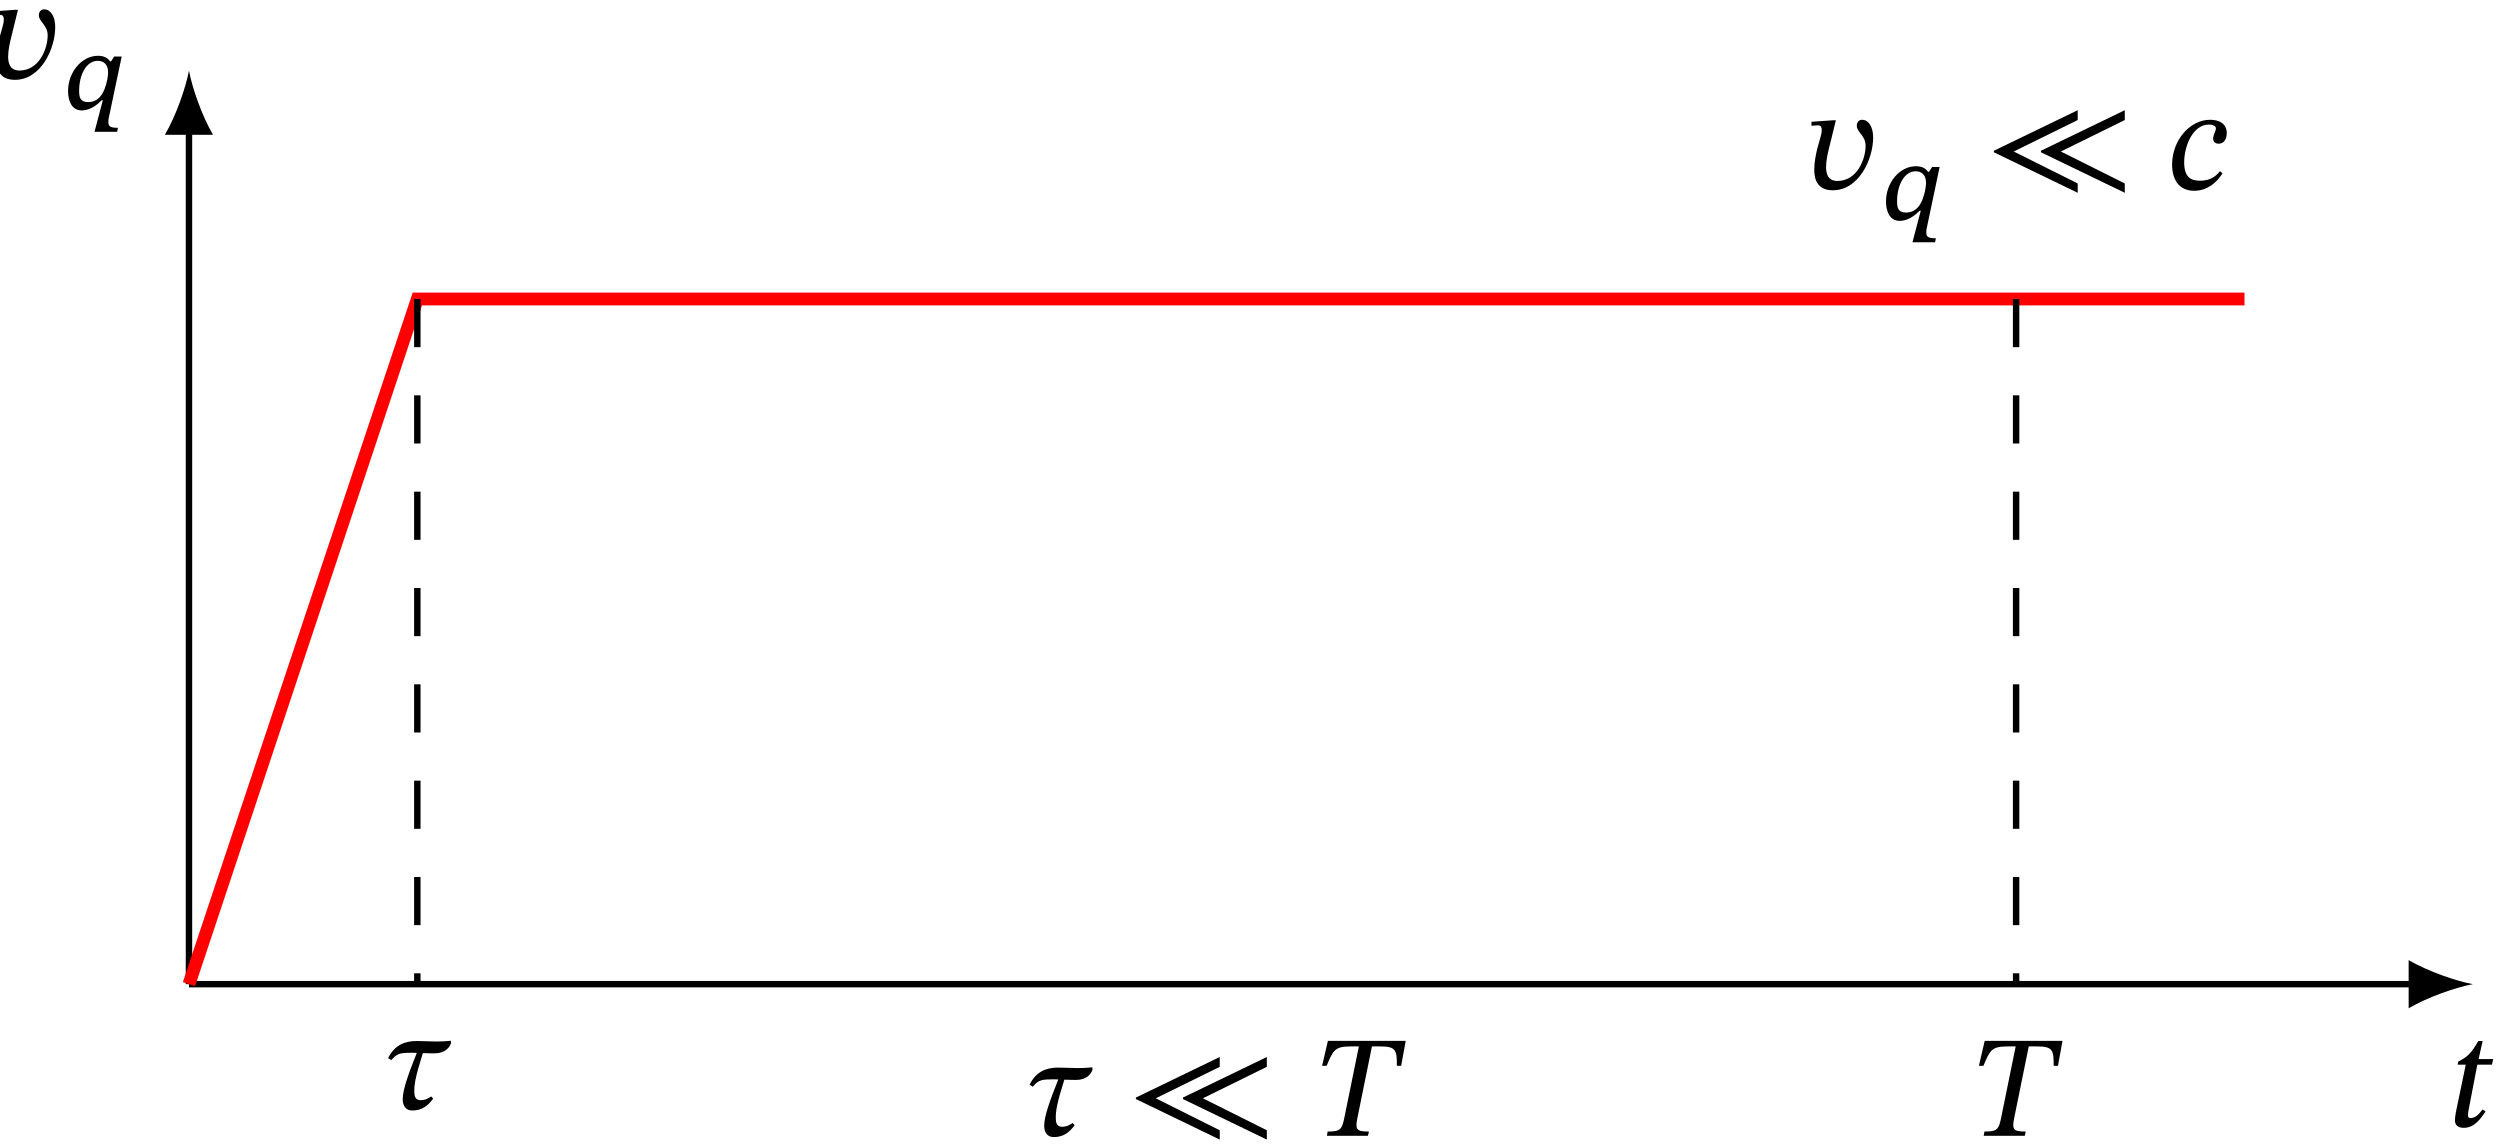
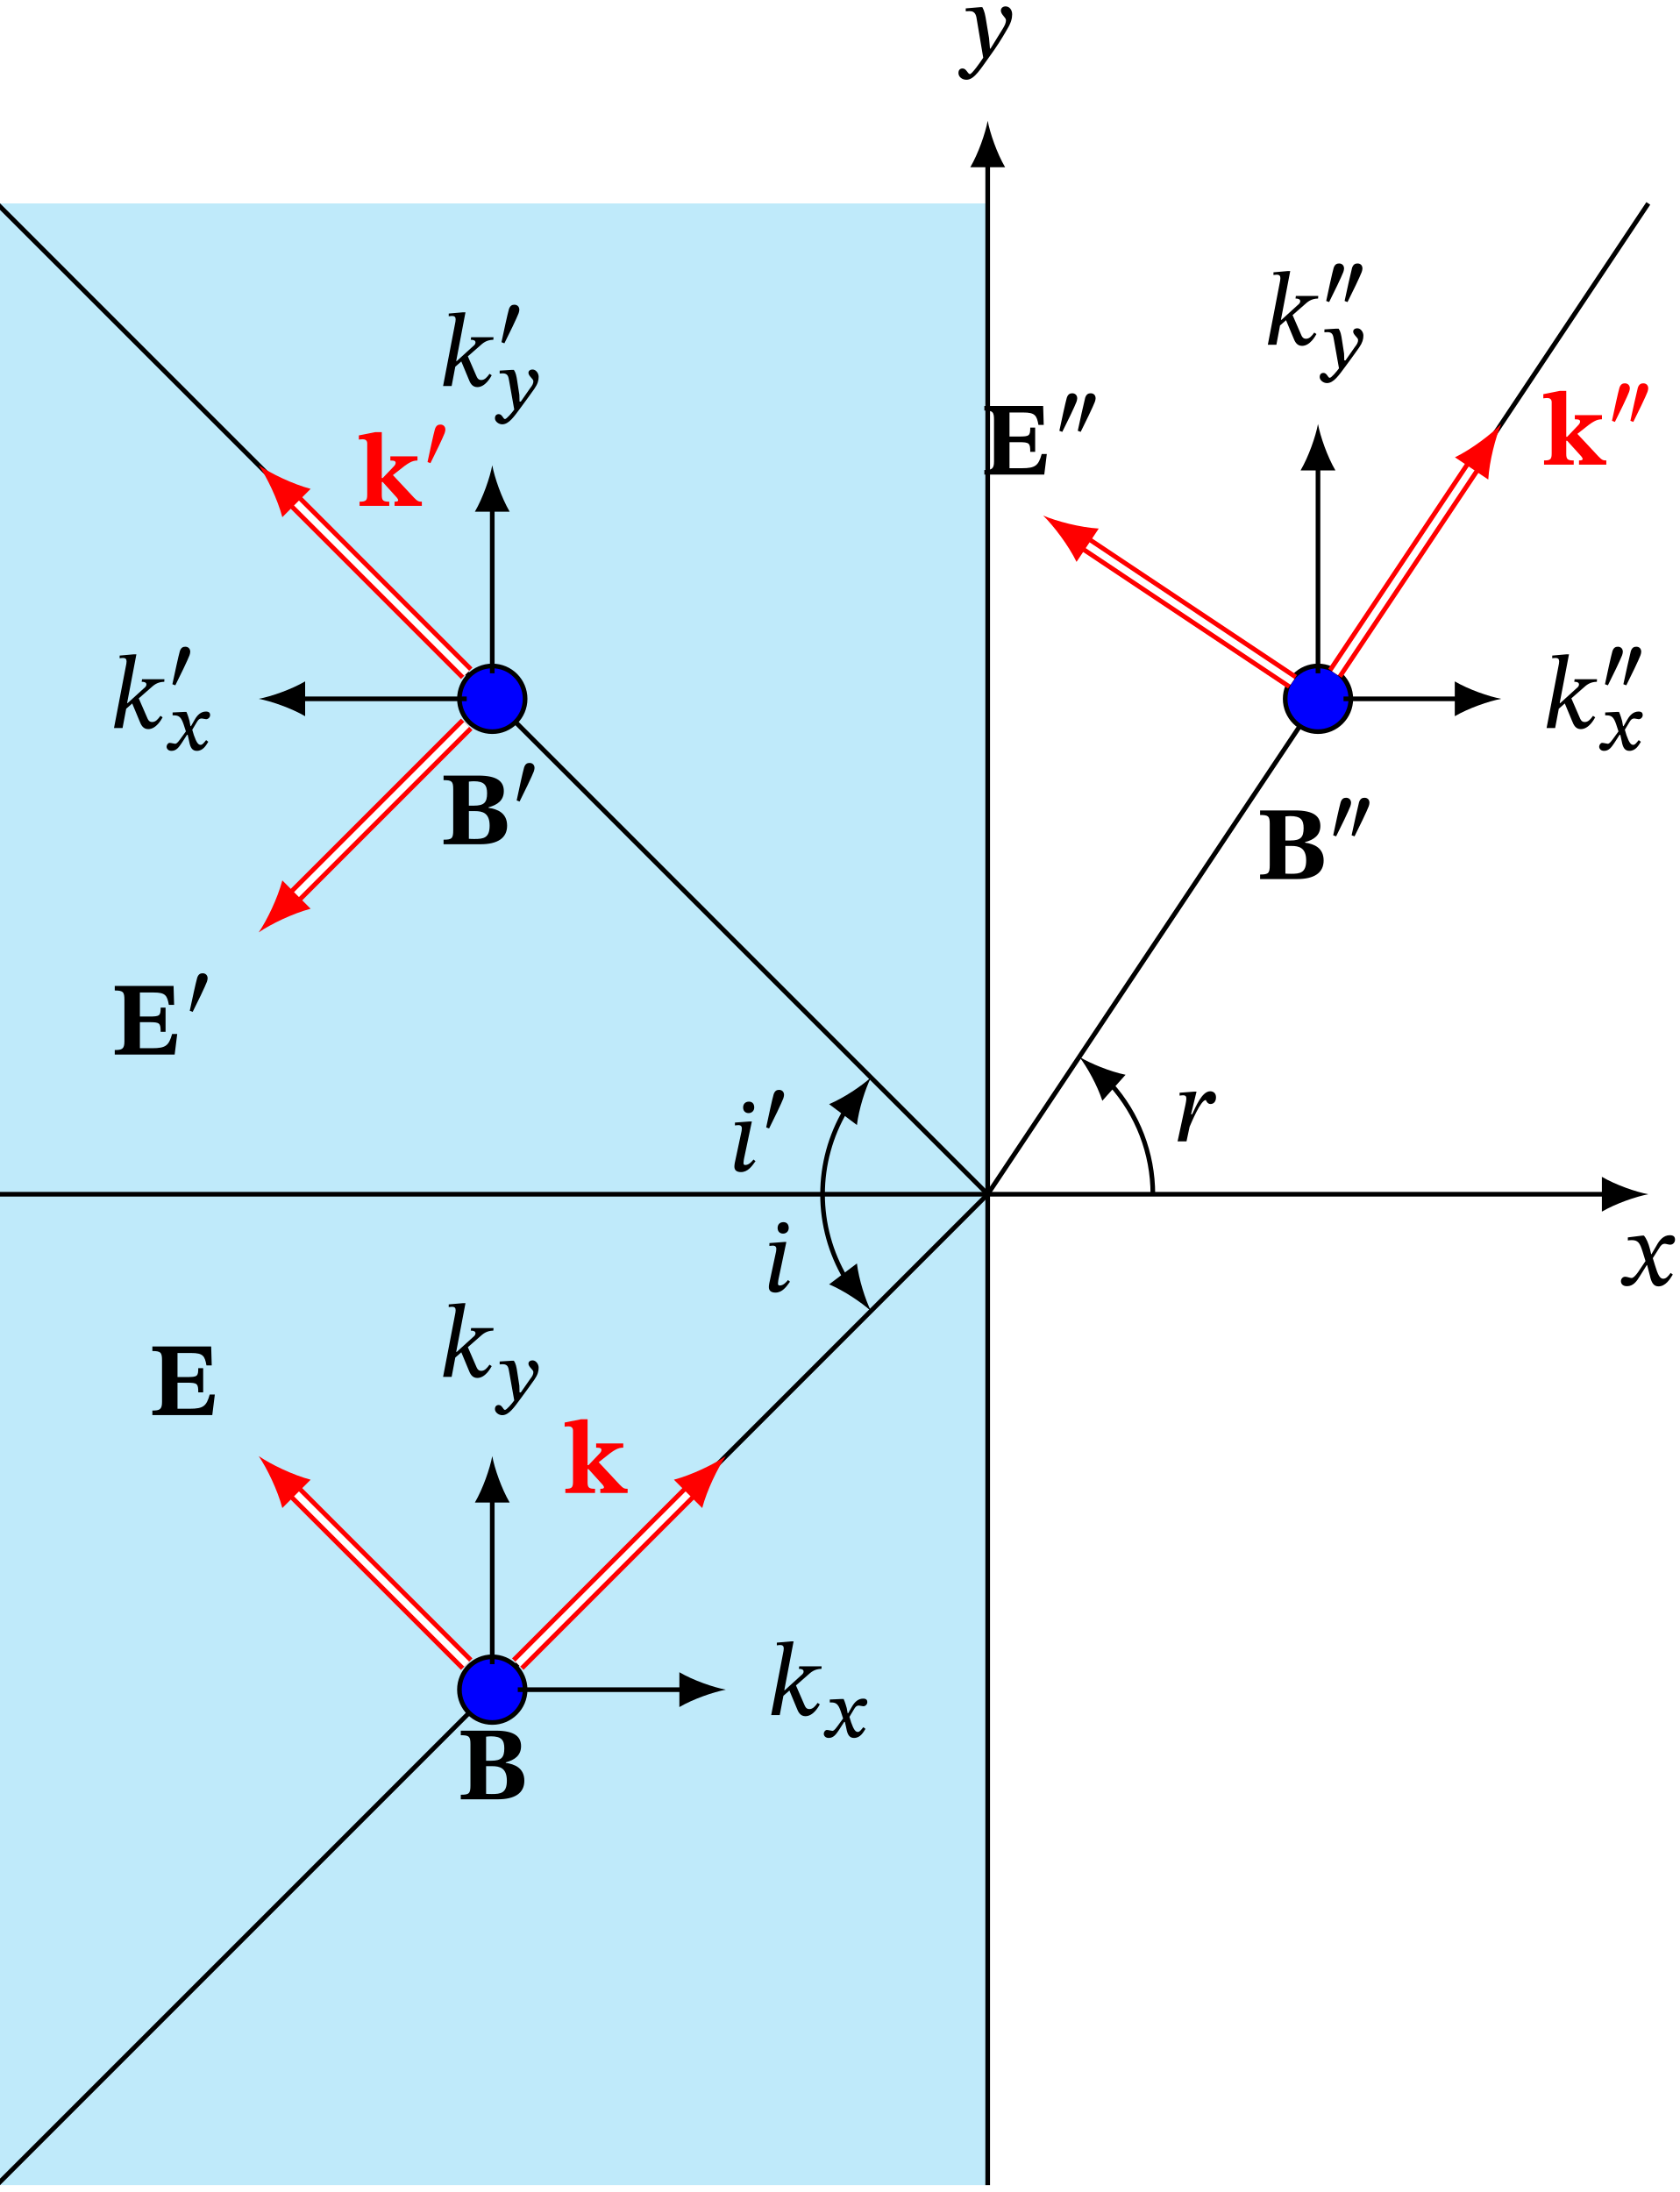
- <svg xmlns="http://www.w3.org/2000/svg" xmlns:xlink="http://www.w3.org/1999/xlink" width="155.142pt" height="71.146pt" viewBox="0 0 155.142 71.146" version="1.2">
+ <svg xmlns="http://www.w3.org/2000/svg" xmlns:xlink="http://www.w3.org/1999/xlink" width="144.162pt" height="188.128pt" viewBox="0 0 144.162 188.128" version="1.2">
  <defs>
    <g>
      <symbol overflow="visible" id="glyph0-0">
        <path style="stroke:none;" d="M 5.344 1.516 L 5.344 -7.047 L 0.094 -7.047 L 0.094 1.516 Z M 4.875 1.047 L 0.547 1.047 L 0.547 -6.578 L 4.875 -6.578 Z M 2.875 -1.531 L 2.875 -1.672 C 2.875 -2.641 4.312 -3.344 4.312 -4.656 C 4.312 -5.594 3.531 -6 2.656 -6 C 1.75 -6 1.125 -5.484 1.125 -4.766 C 1.125 -4.344 1.297 -4.141 1.594 -4.141 C 1.797 -4.141 1.984 -4.25 1.984 -4.531 C 1.984 -4.875 1.797 -4.875 1.797 -5.172 C 1.797 -5.453 2.047 -5.656 2.578 -5.656 C 3.141 -5.656 3.5 -5.344 3.5 -4.641 C 3.5 -3.25 2.516 -2.922 2.516 -1.766 L 2.516 -1.531 Z M 3.203 -0.438 C 3.203 -0.703 3.016 -0.953 2.703 -0.953 C 2.375 -0.953 2.172 -0.719 2.172 -0.438 C 2.172 -0.141 2.344 0.078 2.703 0.078 C 3.016 0.078 3.203 -0.141 3.203 -0.438 Z M 3.203 -0.438 " />
      </symbol>
      <symbol overflow="visible" id="glyph0-1">
-         <path style="stroke:none;" d="M 1.797 -4.266 L 0.469 -4.172 L 0.469 -3.922 C 0.469 -3.922 0.75 -3.953 0.891 -3.953 C 1.047 -3.953 1.109 -3.828 1.109 -3.672 C 1.109 -3.484 1.047 -3.281 1.016 -3.172 L 0.828 -2.5 C 0.734 -2.109 0.641 -1.641 0.641 -1.203 C 0.641 -0.516 0.891 0.078 1.797 0.078 C 3.406 0.078 4.297 -1.844 4.297 -3.203 C 4.297 -3.844 4.016 -4.297 3.609 -4.297 C 3.422 -4.297 3.281 -4.156 3.281 -3.922 C 3.281 -3.531 3.828 -3.312 3.828 -2.688 C 3.828 -1.844 3.297 -0.5 2.078 -0.5 C 1.531 -0.5 1.375 -0.891 1.375 -1.359 C 1.375 -1.766 1.484 -2.234 1.562 -2.547 L 1.984 -4.266 Z M 1.797 -4.266 " />
+         <path style="stroke:none;" d="M 2.25 -2.922 C 2.141 -3.625 2.078 -3.922 1.891 -4.266 L 1.75 -4.266 L 0.469 -4.156 L 0.469 -3.906 C 0.469 -3.906 0.656 -3.922 0.797 -3.922 C 1.344 -3.922 1.375 -3.484 1.438 -3.078 L 1.969 0.078 C 1.719 0.469 1 1.484 0.828 1.484 C 0.641 1.484 0.531 1 0.203 1 C -0.016 1 -0.156 1.125 -0.156 1.391 C -0.156 1.719 0.156 1.969 0.531 1.969 C 1.219 1.969 1.766 1 2.594 -0.141 C 3.062 -0.781 3.562 -1.547 4.047 -2.406 C 4.344 -2.891 4.453 -3.297 4.453 -3.641 C 4.453 -4.031 4.219 -4.328 3.891 -4.328 C 3.625 -4.328 3.484 -4.156 3.484 -3.969 C 3.484 -3.625 3.922 -3.375 3.922 -3.141 C 3.922 -2.938 3.844 -2.719 3.625 -2.375 L 2.594 -0.703 L 2.547 -0.703 L 2.469 -1.609 Z M 2.25 -2.922 " />
      </symbol>
      <symbol overflow="visible" id="glyph0-2">
-         <path style="stroke:none;" d="M 2.844 -4.188 L 1.938 -4.188 L 2.188 -5.312 L 1.922 -5.312 C 1.469 -4.531 1.25 -4.328 0.672 -4.031 L 0.641 -3.844 L 1.141 -3.844 L 0.531 -0.906 C 0.516 -0.812 0.469 -0.547 0.469 -0.391 C 0.469 -0.109 0.641 0.078 1.016 0.078 C 1.734 0.078 2.109 -0.578 2.375 -0.938 L 2.188 -1.062 C 1.875 -0.656 1.688 -0.531 1.422 -0.531 C 1.297 -0.531 1.281 -0.625 1.281 -0.719 C 1.281 -0.875 1.344 -1.172 1.344 -1.172 L 1.859 -3.844 L 2.766 -3.844 Z M 2.844 -4.188 " />
+         <path style="stroke:none;" d="M 2.828 -2.672 L 2.797 -2.672 L 2.688 -3.125 C 2.562 -3.609 2.391 -4.016 2.172 -4.266 L 2.047 -4.266 L 0.797 -4.109 L 0.797 -3.844 C 0.797 -3.844 0.938 -3.875 1.078 -3.875 C 1.672 -3.891 1.828 -3.641 2.062 -2.891 L 2.312 -2.078 L 1.672 -1.125 C 1.312 -0.625 1.156 -0.625 1.125 -0.625 C 0.969 -0.625 0.75 -0.734 0.562 -0.734 C 0.344 -0.734 0.203 -0.531 0.203 -0.359 C 0.203 -0.141 0.344 0.078 0.719 0.078 C 1.266 0.078 1.562 -0.344 1.844 -0.812 L 2.422 -1.734 L 2.453 -1.734 L 2.688 -0.828 C 2.812 -0.25 3 0.094 3.422 0.094 C 4.031 0.094 4.406 -0.516 4.656 -0.922 L 4.469 -1.062 C 4.234 -0.734 4.062 -0.562 3.828 -0.562 C 3.547 -0.562 3.375 -0.891 3.125 -1.719 L 2.938 -2.328 L 3.484 -3.188 C 3.625 -3.438 3.766 -3.562 3.969 -3.562 C 4.078 -3.562 4.281 -3.484 4.438 -3.484 C 4.672 -3.484 4.844 -3.688 4.844 -3.906 C 4.844 -4.156 4.734 -4.297 4.391 -4.297 C 3.859 -4.297 3.5 -3.859 3.266 -3.422 Z M 2.828 -2.672 " />
      </symbol>
      <symbol overflow="visible" id="glyph0-3">
-         <path style="stroke:none;" d="M 1.172 -0.625 C 1.172 -0.219 1.359 0.078 1.766 0.078 C 2.375 0.078 2.734 -0.219 3.062 -0.656 L 2.938 -0.797 C 2.781 -0.688 2.594 -0.562 2.266 -0.562 C 1.953 -0.562 1.891 -0.828 1.891 -1.094 C 1.891 -1.531 1.938 -1.953 2.422 -3.484 C 2.797 -3.469 3.031 -3.469 3.172 -3.469 C 3.797 -3.469 4.094 -3.844 4.172 -4.109 L 4.156 -4.25 C 3.875 -4.219 3.578 -4.203 3.266 -4.203 C 2.891 -4.203 2.469 -4.234 2.031 -4.234 C 1.281 -4.234 0.656 -3.969 0.266 -3.172 L 0.469 -3.047 C 0.766 -3.406 0.953 -3.5 1.547 -3.5 C 1.688 -3.516 1.812 -3.5 1.969 -3.5 C 2 -3.5 2.016 -3.5 2.047 -3.5 C 1.547 -2.234 1.172 -1.234 1.172 -0.625 Z M 1.172 -0.625 " />
+         <path style="stroke:none;" d="M 3.484 0 C 4.953 0 5.766 -0.531 5.766 -1.594 C 5.766 -2.688 4.938 -3.016 4.172 -3.125 L 4.172 -3.172 C 4.938 -3.375 5.484 -3.766 5.484 -4.562 C 5.484 -5.359 4.953 -5.891 3.312 -5.891 L 0.312 -5.891 L 0.312 -5.5 C 1.016 -5.5 1.141 -5.406 1.141 -4.734 L 1.141 -1.203 C 1.141 -0.5 1.031 -0.391 0.312 -0.391 L 0.312 0 Z M 2.984 -0.453 C 2.797 -0.453 2.656 -0.453 2.484 -0.469 L 2.484 -2.844 L 3 -2.844 C 3.656 -2.844 4.266 -2.688 4.266 -1.594 C 4.266 -0.531 3.734 -0.453 2.984 -0.453 Z M 2.484 -5.375 C 2.656 -5.391 2.766 -5.406 2.906 -5.406 C 3.797 -5.406 4.047 -5.078 4.047 -4.375 C 4.047 -3.594 3.797 -3.312 2.922 -3.312 L 2.484 -3.312 Z M 2.484 -5.375 " />
      </symbol>
      <symbol overflow="visible" id="glyph0-4">
-         <path style="stroke:none;" d="M 5.625 -4.344 L 5.906 -5.891 L 1.078 -5.891 L 0.719 -4.344 L 1 -4.344 C 1.406 -5.312 1.5 -5.547 2.5 -5.547 L 3 -5.547 L 2.109 -1.172 C 1.953 -0.359 1.828 -0.266 1.062 -0.266 L 1.016 0 L 3.562 0 L 3.625 -0.266 C 2.859 -0.266 2.75 -0.359 2.922 -1.172 L 3.812 -5.547 L 4.328 -5.547 C 5.312 -5.547 5.359 -5.312 5.359 -4.344 Z M 5.625 -4.344 " />
+         <path style="stroke:none;" d="M 2.703 0 L 2.703 -0.359 C 2.188 -0.359 2.062 -0.453 2.062 -0.922 L 2.062 -2.047 L 2.141 -2.047 L 3.359 -0.703 C 3.438 -0.609 3.469 -0.531 3.469 -0.5 C 3.469 -0.406 3.422 -0.359 3.156 -0.359 L 3.156 0 L 5.5 0 L 5.5 -0.359 C 5.25 -0.359 5.141 -0.375 4.828 -0.703 L 3.016 -2.641 L 3.375 -2.922 C 4.344 -3.719 4.672 -3.891 5.125 -3.891 L 5.125 -4.25 L 2.797 -4.25 L 2.797 -3.891 C 3.172 -3.891 3.25 -3.828 3.25 -3.688 C 3.25 -3.578 3.188 -3.5 3.125 -3.422 L 2.141 -2.391 L 2.062 -2.391 L 2.062 -6.328 L 1.5 -6.328 L 0.094 -6.047 L 0.094 -5.688 C 0.094 -5.688 0.312 -5.719 0.422 -5.719 C 0.641 -5.719 0.812 -5.625 0.812 -5.359 L 0.812 -0.984 C 0.812 -0.469 0.719 -0.359 0.156 -0.359 L 0.156 0 Z M 2.703 0 " />
      </symbol>
      <symbol overflow="visible" id="glyph0-5">
-         <path style="stroke:none;" d="M 5.422 0.234 L 5.422 -0.344 L 1.453 -2.328 L 5.422 -4.281 L 5.422 -4.891 L 0.219 -2.375 L 0.219 -2.281 Z M 8.344 0.234 L 8.344 -0.344 L 4.375 -2.328 L 8.344 -4.281 L 8.344 -4.891 L 3.141 -2.375 L 3.141 -2.281 Z M 8.344 0.234 " />
+         <path style="stroke:none;" d="M 1.969 -4.266 L 1.766 -4.266 L 0.516 -4.172 L 0.516 -3.922 C 0.516 -3.922 0.656 -3.953 0.812 -3.953 C 1.062 -3.953 1.109 -3.797 1.109 -3.688 C 1.109 -3.531 1.078 -3.406 1.078 -3.406 L 0.625 -1.281 C 0.5 -0.75 0.469 -0.547 0.469 -0.391 C 0.469 -0.078 0.672 0.078 1.031 0.078 C 1.625 0.078 1.969 -0.422 2.281 -0.859 L 2.109 -1 C 1.969 -0.828 1.719 -0.531 1.406 -0.531 C 1.297 -0.531 1.25 -0.578 1.25 -0.703 C 1.25 -0.828 1.297 -1.078 1.297 -1.078 Z M 2.172 -5.469 C 2.172 -5.766 2.016 -5.969 1.719 -5.969 C 1.422 -5.969 1.219 -5.781 1.219 -5.469 C 1.219 -5.156 1.422 -4.984 1.688 -4.984 C 1.953 -4.984 2.172 -5.172 2.172 -5.469 Z M 2.172 -5.469 " />
      </symbol>
      <symbol overflow="visible" id="glyph0-6">
-         <path style="stroke:none;" d="M 3.203 -1.109 C 2.938 -0.766 2.578 -0.516 1.969 -0.516 C 1.438 -0.516 0.984 -0.688 0.984 -1.656 C 0.984 -2.688 1.531 -4 2.516 -4 C 2.797 -4 2.953 -3.891 2.953 -3.766 C 2.953 -3.609 2.781 -3.359 2.781 -3.125 C 2.781 -2.938 2.906 -2.812 3.125 -2.812 C 3.453 -2.812 3.625 -3.109 3.625 -3.469 C 3.625 -4.047 3.172 -4.297 2.594 -4.297 C 1.312 -4.297 0.234 -3 0.234 -1.516 C 0.234 -0.609 0.641 0.109 1.609 0.109 C 2.406 0.109 3 -0.391 3.359 -0.969 Z M 3.203 -1.109 " />
+         <path style="stroke:none;" d="M 2.297 -6.328 L 2.094 -6.328 L 0.859 -6.219 L 0.859 -5.984 C 0.859 -5.984 1.031 -6.016 1.141 -6.016 C 1.359 -6.016 1.453 -5.922 1.453 -5.719 C 1.453 -5.609 1.422 -5.453 1.422 -5.453 L 0.375 0 L 1.109 0 L 1.422 -1.656 L 1.938 -2.109 L 2.562 -0.609 C 2.688 -0.281 2.859 0.094 3.312 0.094 C 4 0.094 4.453 -0.75 4.547 -0.922 L 4.359 -1.047 C 4.156 -0.766 3.953 -0.516 3.656 -0.516 C 3.375 -0.516 3.297 -0.703 3.172 -1 L 2.5 -2.547 L 3.5 -3.422 C 3.797 -3.688 4.078 -3.953 4.688 -3.969 L 4.703 -4.188 L 2.781 -4.188 L 2.75 -3.969 C 2.969 -3.969 3.156 -3.922 3.156 -3.734 C 3.156 -3.609 3.062 -3.5 2.938 -3.406 L 1.547 -2.141 L 1.5 -2.141 Z M 2.297 -6.328 " />
+       </symbol>
+       <symbol overflow="visible" id="glyph0-7">
+         <path style="stroke:none;" d="M 5.453 0 L 5.672 -1.766 L 5.234 -1.766 C 4.953 -0.781 4.703 -0.547 3.531 -0.547 L 2.469 -0.547 L 2.469 -2.781 L 3.281 -2.781 C 4.172 -2.781 4.25 -2.703 4.25 -1.953 L 4.672 -1.953 L 4.672 -4.031 L 4.25 -4.031 C 4.25 -3.328 4.172 -3.266 3.281 -3.266 L 2.469 -3.266 L 2.469 -5.328 L 3.656 -5.328 C 4.656 -5.328 4.812 -5.078 4.953 -4.266 L 5.406 -4.266 L 5.359 -5.891 L 0.312 -5.891 L 0.312 -5.5 C 1.047 -5.5 1.141 -5.359 1.141 -4.688 L 1.141 -1.125 C 1.141 -0.469 0.922 -0.391 0.312 -0.391 L 0.312 0 Z M 5.453 0 " />
+       </symbol>
+       <symbol overflow="visible" id="glyph0-8">
+         <path style="stroke:none;" d="M 1.438 -2.328 L 1.906 -4.266 L 1.703 -4.266 L 0.453 -4.172 L 0.453 -3.922 C 0.453 -3.922 0.641 -3.953 0.734 -3.953 C 0.984 -3.953 1.031 -3.844 1.031 -3.672 C 1.031 -3.516 0.984 -3.281 0.953 -3.125 L 0.281 0 L 1.047 0 L 1.312 -1.25 C 1.469 -1.609 2.266 -3.547 2.703 -3.547 C 2.719 -3.547 2.812 -3.203 3.109 -3.203 C 3.344 -3.203 3.578 -3.375 3.578 -3.781 C 3.578 -4.125 3.359 -4.297 3.078 -4.297 C 2.359 -4.297 1.828 -2.922 1.531 -2.328 Z M 1.438 -2.328 " />
      </symbol>
      <symbol overflow="visible" id="glyph1-0">
        <path style="stroke:none;" d="M 3.562 1.016 L 3.562 -4.703 L 0.062 -4.703 L 0.062 1.016 Z M 3.25 0.688 L 0.359 0.688 L 0.359 -4.391 L 3.25 -4.391 Z M 1.922 -1.016 L 1.922 -1.109 C 1.922 -1.766 2.875 -2.234 2.875 -3.109 C 2.875 -3.734 2.359 -4 1.766 -4 C 1.172 -4 0.75 -3.656 0.75 -3.172 C 0.75 -2.891 0.875 -2.766 1.062 -2.766 C 1.203 -2.766 1.328 -2.844 1.328 -3.016 C 1.328 -3.25 1.203 -3.25 1.203 -3.453 C 1.203 -3.641 1.359 -3.781 1.719 -3.781 C 2.094 -3.781 2.344 -3.562 2.344 -3.094 C 2.344 -2.172 1.672 -1.953 1.672 -1.172 L 1.672 -1.016 Z M 2.141 -0.281 C 2.141 -0.469 2.016 -0.641 1.812 -0.641 C 1.578 -0.641 1.453 -0.484 1.453 -0.281 C 1.453 -0.094 1.562 0.047 1.797 0.047 C 2.016 0.047 2.141 -0.094 2.141 -0.281 Z M 2.141 -0.281 " />
      </symbol>
      <symbol overflow="visible" id="glyph1-1">
-         <path style="stroke:none;" d="M 3.625 -3.25 L 3.156 -3.25 L 2.969 -2.953 L 2.906 -2.953 C 2.781 -3.125 2.578 -3.297 2.156 -3.297 C 1.141 -3.297 0.297 -2.281 0.297 -1.109 C 0.297 -0.562 0.484 0.094 1.156 0.094 C 1.297 0.094 1.812 0.062 2.375 -0.531 L 2.453 -0.531 L 1.938 1.422 L 3.344 1.422 L 3.391 1.172 C 2.906 1.172 2.797 1.078 2.797 0.812 C 2.797 0.703 2.812 0.609 2.812 0.609 Z M 2.781 -2.266 C 2.781 -2.016 2.703 -1.594 2.562 -1.234 C 2.359 -0.719 2.031 -0.422 1.547 -0.422 C 1.047 -0.422 0.984 -0.719 0.984 -1.125 C 0.984 -2.109 1.422 -2.984 2.141 -2.984 C 2.531 -2.984 2.781 -2.734 2.781 -2.266 Z M 2.781 -2.266 " />
+         <path style="stroke:none;" d="M 2.203 -2.047 L 2.156 -2.047 L 2.078 -2.484 C 2.047 -2.609 1.922 -3.031 1.812 -3.266 L 1.625 -3.266 L 0.625 -3.219 L 0.625 -2.969 L 0.75 -2.969 C 1.188 -2.969 1.359 -2.797 1.562 -2.219 L 1.766 -1.594 L 1.266 -0.906 C 1 -0.531 0.891 -0.531 0.844 -0.531 C 0.766 -0.531 0.5 -0.609 0.375 -0.609 C 0.234 -0.609 0.109 -0.438 0.109 -0.281 C 0.109 -0.125 0.234 0.078 0.531 0.078 C 0.953 0.078 1.172 -0.25 1.406 -0.594 L 1.859 -1.297 L 1.922 -1.297 L 2.047 -0.734 C 2.141 -0.203 2.312 0.078 2.703 0.078 C 3.25 0.078 3.5 -0.406 3.688 -0.703 L 3.5 -0.844 C 3.297 -0.594 3.188 -0.438 3.031 -0.438 C 2.844 -0.438 2.688 -0.594 2.453 -1.266 L 2.312 -1.734 L 2.734 -2.438 C 2.844 -2.609 2.938 -2.703 3.125 -2.703 C 3.203 -2.703 3.422 -2.641 3.5 -2.641 C 3.688 -2.641 3.844 -2.812 3.844 -2.984 C 3.844 -3.188 3.75 -3.297 3.484 -3.297 C 3.047 -3.297 2.75 -2.984 2.547 -2.641 Z M 2.203 -2.047 " />
+       </symbol>
+       <symbol overflow="visible" id="glyph1-2">
+         <path style="stroke:none;" d="M 1.969 -2.234 C 1.891 -2.781 1.828 -3.031 1.672 -3.266 L 1.469 -3.266 L 0.453 -3.203 L 0.453 -2.953 C 0.453 -2.953 0.625 -2.969 0.719 -2.969 C 1.188 -2.969 1.203 -2.641 1.266 -2.312 L 1.703 0.141 C 1.484 0.438 1.047 0.953 0.906 0.953 C 0.75 0.953 0.672 0.531 0.375 0.531 C 0.172 0.531 0.047 0.656 0.047 0.891 C 0.047 1.156 0.359 1.406 0.672 1.406 C 1.25 1.406 1.703 0.719 2.25 -0.016 C 2.797 -0.75 3.047 -1.109 3.438 -1.656 C 3.719 -2.062 3.797 -2.359 3.797 -2.672 C 3.797 -2.984 3.562 -3.297 3.281 -3.297 C 3.047 -3.297 2.922 -3.172 2.922 -3.016 C 2.922 -2.734 3.344 -2.5 3.344 -2.297 C 3.344 -2.094 3.25 -1.922 3.062 -1.688 L 2.266 -0.547 L 2.156 -0.547 L 2.141 -1.125 Z M 1.969 -2.234 " />
+       </symbol>
+       <symbol overflow="visible" id="glyph1-3">
+         <path style="stroke:none;" d="M 0.812 -0.438 C 1.188 -1.172 1.906 -2.672 2.031 -3.016 C 2.062 -3.094 2.094 -3.25 2.094 -3.312 C 2.094 -3.609 1.891 -3.75 1.672 -3.75 C 1.484 -3.75 1.312 -3.688 1.203 -3.375 C 1.094 -3.016 0.719 -1.281 0.562 -0.531 Z M 0.812 -0.438 " />
+       </symbol>
+       <symbol overflow="visible" id="glyph1-4">
+         <path style="stroke:none;" d="M 0.812 -0.438 C 1.188 -1.172 1.906 -2.672 2.031 -3.016 C 2.062 -3.094 2.094 -3.25 2.094 -3.312 C 2.094 -3.609 1.891 -3.75 1.672 -3.75 C 1.484 -3.75 1.312 -3.688 1.203 -3.375 C 1.094 -3.016 0.719 -1.281 0.562 -0.531 Z M 2.391 -0.438 C 2.766 -1.172 3.484 -2.672 3.609 -3.016 C 3.641 -3.094 3.672 -3.25 3.672 -3.312 C 3.672 -3.609 3.484 -3.75 3.25 -3.75 C 3.062 -3.75 2.891 -3.688 2.781 -3.375 C 2.688 -3.016 2.297 -1.281 2.141 -0.531 Z M 2.391 -0.438 " />
      </symbol>
    </g>
    <clipPath id="clip1">
-       <path d="M 152 64 L 154.715 64 L 154.715 70 L 152 70 Z M 152 64 " />
+       <path d="M 0 17 L 85 17 L 85 187.691 L 0 187.691 Z M 0 17 " />
    </clipPath>
    <clipPath id="clip2">
-       <path d="M 0 7 L 151 7 L 151 70.719 L 0 70.719 Z M 0 7 " />
+       <path d="M 84 13 L 85 13 L 85 187.691 L 84 187.691 Z M 84 13 " />
    </clipPath>
    <clipPath id="clip3">
-       <path d="M 122 64 L 128 64 L 128 70.719 L 122 70.719 Z M 122 64 " />
+       <path d="M 139 106 L 143.742 106 L 143.742 111 L 139 111 Z M 139 106 " />
    </clipPath>
    <clipPath id="clip4">
-       <path d="M 63 66 L 68 66 L 68 70.719 L 63 70.719 Z M 63 66 " />
+       <path d="M 0 96 L 91 96 L 91 187.691 L 0 187.691 Z M 0 96 " />
    </clipPath>
    <clipPath id="clip5">
-       <path d="M 70 65 L 79 65 L 79 70.719 L 70 70.719 Z M 70 65 " />
+       <path d="M 79 11 L 143.742 11 L 143.742 109 L 79 109 Z M 79 11 " />
    </clipPath>
    <clipPath id="clip6">
-       <path d="M 82 64 L 88 64 L 88 70.719 L 82 70.719 Z M 82 64 " />
+       <path d="M 94 20 L 143.742 20 L 143.742 78 L 94 78 Z M 94 20 " />
    </clipPath>
  </defs>
  <g id="surface1">
-     <path style="fill:none;stroke-width:0.399;stroke-linecap:butt;stroke-linejoin:miter;stroke:rgb(0%,0%,0%);stroke-opacity:1;stroke-miterlimit:10;" d="M 0.001 0.001 L 0.001 53.106 " transform="matrix(1,0,0,-1,11.726,61.075)" />
-     <path style=" stroke:none;fill-rule:nonzero;fill:rgb(0%,0%,0%);fill-opacity:1;" d="M 11.727 4.383 C 11.527 5.445 10.93 7.172 10.23 8.367 L 13.219 8.367 C 12.523 7.172 11.926 5.445 11.727 4.383 " />
-     <g style="fill:rgb(0%,0%,0%);fill-opacity:1;">
-       <use xlink:href="#glyph0-1" x="-0.87" y="4.876" />
-     </g>
-     <g style="fill:rgb(0%,0%,0%);fill-opacity:1;">
-       <use xlink:href="#glyph1-1" x="3.927" y="6.759" />
-     </g>
-     <path style="fill:none;stroke-width:0.399;stroke-linecap:butt;stroke-linejoin:miter;stroke:rgb(0%,0%,0%);stroke-opacity:1;stroke-miterlimit:10;" d="M 0.001 0.001 L 138.145 0.001 " transform="matrix(1,0,0,-1,11.726,61.075)" />
-     <path style=" stroke:none;fill-rule:nonzero;fill:rgb(0%,0%,0%);fill-opacity:1;" d="M 153.457 61.074 C 152.395 60.875 150.668 60.277 149.473 59.582 L 149.473 62.57 C 150.668 61.871 152.395 61.273 153.457 61.074 " />
    <g clip-path="url(#clip1)" clip-rule="nonzero">
-       <g style="fill:rgb(0%,0%,0%);fill-opacity:1;">
-         <use xlink:href="#glyph0-2" x="151.876" y="69.912" />
-       </g>
+       <path style=" stroke:none;fill-rule:nonzero;fill:rgb(50%,83.919%,96.864%);fill-opacity:0.5;" d="M -0.273 187.535 L -0.273 17.457 L 84.766 17.457 L 84.766 187.535 Z M -0.273 187.535 " />
    </g>
    <g clip-path="url(#clip2)" clip-rule="nonzero">
-       <path style="fill:none;stroke-width:0.797;stroke-linecap:butt;stroke-linejoin:miter;stroke:rgb(100%,0%,0%);stroke-opacity:1;stroke-miterlimit:10;" d="M 0.001 0.001 L 14.172 42.52 L 127.559 42.52 " transform="matrix(1,0,0,-1,11.726,61.075)" />
-     </g>
-     <path style="fill:none;stroke-width:0.399;stroke-linecap:butt;stroke-linejoin:miter;stroke:rgb(0%,0%,0%);stroke-opacity:1;stroke-dasharray:2.989,2.989;stroke-miterlimit:10;" d="M 14.172 42.52 L 14.172 0.001 " transform="matrix(1,0,0,-1,11.726,61.075)" />
-     <g style="fill:rgb(0%,0%,0%);fill-opacity:1;">
-       <use xlink:href="#glyph0-3" x="23.819" y="68.836" />
-     </g>
-     <path style="fill:none;stroke-width:0.399;stroke-linecap:butt;stroke-linejoin:miter;stroke:rgb(0%,0%,0%);stroke-opacity:1;stroke-dasharray:2.989,2.989;stroke-miterlimit:10;" d="M 113.387 42.52 L 113.387 0.001 " transform="matrix(1,0,0,-1,11.726,61.075)" />
+       <path style="fill:none;stroke-width:0.399;stroke-linecap:butt;stroke-linejoin:miter;stroke:rgb(0%,0%,0%);stroke-opacity:1;stroke-miterlimit:10;" d="M -0.001 -85.04 L -0.001 88.538 " transform="matrix(1,0,0,-1,84.767,102.495)" />
+     </g>
+     <path style=" stroke:none;fill-rule:nonzero;fill:rgb(0%,0%,0%);fill-opacity:1;" d="M 84.766 10.367 C 84.566 11.434 83.969 13.16 83.273 14.355 L 86.262 14.355 C 85.562 13.16 84.965 11.434 84.766 10.367 " />
+     <g style="fill:rgb(0%,0%,0%);fill-opacity:1;">
+       <use xlink:href="#glyph0-1" x="82.413" y="4.876" />
+     </g>
+     <path style="fill:none;stroke-width:0.399;stroke-linecap:butt;stroke-linejoin:miter;stroke:rgb(0%,0%,0%);stroke-opacity:1;stroke-miterlimit:10;" d="M -85.04 -0.001 L 53.108 -0.001 " transform="matrix(1,0,0,-1,84.767,102.495)" />
+     <path style=" stroke:none;fill-rule:nonzero;fill:rgb(0%,0%,0%);fill-opacity:1;" d="M 141.461 102.496 C 140.398 102.297 138.672 101.699 137.477 101 L 137.477 103.988 C 138.672 103.293 140.398 102.695 141.461 102.496 " />
    <g clip-path="url(#clip3)" clip-rule="nonzero">
      <g style="fill:rgb(0%,0%,0%);fill-opacity:1;">
-         <use xlink:href="#glyph0-4" x="122.086" y="70.485" />
+         <use xlink:href="#glyph0-2" x="138.909" y="110.309" />
      </g>
    </g>
-     <g style="fill:rgb(0%,0%,0%);fill-opacity:1;">
-       <use xlink:href="#glyph0-1" x="111.945" y="11.73" />
-     </g>
-     <g style="fill:rgb(0%,0%,0%);fill-opacity:1;">
-       <use xlink:href="#glyph1-1" x="116.742" y="13.613" />
-     </g>
-     <g style="fill:rgb(0%,0%,0%);fill-opacity:1;">
-       <use xlink:href="#glyph0-5" x="123.513" y="11.73" />
-     </g>
-     <g style="fill:rgb(0%,0%,0%);fill-opacity:1;">
-       <use xlink:href="#glyph0-6" x="134.56" y="11.73" />
-     </g>
    <g clip-path="url(#clip4)" clip-rule="nonzero">
-       <g style="fill:rgb(0%,0%,0%);fill-opacity:1;">
-         <use xlink:href="#glyph0-3" x="63.627" y="70.485" />
-       </g>
+       <path style="fill:none;stroke-width:0.399;stroke-linecap:butt;stroke-linejoin:miter;stroke:rgb(0%,0%,0%);stroke-opacity:1;stroke-miterlimit:10;" d="M -85.04 -85.04 L -0.001 -0.001 " transform="matrix(1,0,0,-1,84.767,102.495)" />
+     </g>
+     <path style="fill-rule:nonzero;fill:rgb(0%,0%,100%);fill-opacity:1;stroke-width:0.399;stroke-linecap:butt;stroke-linejoin:miter;stroke:rgb(0%,0%,0%);stroke-opacity:1;stroke-miterlimit:10;" d="M -39.701 -42.521 C -39.701 -40.962 -40.962 -39.7 -42.521 -39.7 C -44.076 -39.7 -45.337 -40.962 -45.337 -42.521 C -45.337 -44.075 -44.076 -45.337 -42.521 -45.337 C -40.962 -45.337 -39.701 -44.075 -39.701 -42.521 Z M -39.701 -42.521 " transform="matrix(1,0,0,-1,84.767,102.495)" />
+     <g style="fill:rgb(0%,0%,0%);fill-opacity:1;">
+       <use xlink:href="#glyph0-3" x="39.234" y="154.425" />
+     </g>
+     <path style="fill:none;stroke-width:1.395;stroke-linecap:butt;stroke-linejoin:miter;stroke:rgb(100%,0%,0%);stroke-opacity:1;stroke-miterlimit:10;" d="M -40.33 -40.329 L -25.392 -25.392 " transform="matrix(1,0,0,-1,84.767,102.495)" />
+     <path style="fill:none;stroke-width:0.598;stroke-linecap:butt;stroke-linejoin:miter;stroke:rgb(100%,100%,100%);stroke-opacity:1;stroke-miterlimit:10;" d="M -40.33 -40.329 L -25.392 -25.392 " transform="matrix(1,0,0,-1,84.767,102.495)" />
+     <path style=" stroke:none;fill-rule:nonzero;fill:rgb(100%,0%,0%);fill-opacity:1;" d="M 62.293 124.969 C 61.266 125.672 59.375 126.59 57.836 126.996 L 60.266 129.426 C 60.672 127.887 61.59 125.996 62.293 124.969 " />
+     <g style="fill:rgb(100%,0%,0%);fill-opacity:1;">
+       <use xlink:href="#glyph0-4" x="48.365" y="128.135" />
+     </g>
+     <path style="fill:none;stroke-width:0.399;stroke-linecap:butt;stroke-linejoin:miter;stroke:rgb(0%,0%,0%);stroke-opacity:1;stroke-miterlimit:10;" d="M -14.173 -0.001 C -14.173 -2.552 -13.486 -5.032 -12.212 -7.192 " transform="matrix(1,0,0,-1,84.767,102.495)" />
+     <path style=" stroke:none;fill-rule:nonzero;fill:rgb(0%,0%,0%);fill-opacity:1;" d="M 74.746 112.516 C 74.266 111.547 73.707 109.809 73.543 108.434 L 71.156 110.23 C 72.434 110.766 73.945 111.789 74.746 112.516 " />
+     <g style="fill:rgb(0%,0%,0%);fill-opacity:1;">
+       <use xlink:href="#glyph0-5" x="65.517" y="110.859" />
+     </g>
+     <path style="fill:none;stroke-width:0.399;stroke-linecap:butt;stroke-linejoin:miter;stroke:rgb(0%,0%,0%);stroke-opacity:1;stroke-miterlimit:10;" d="M -40.33 -42.521 L -26.064 -42.521 " transform="matrix(1,0,0,-1,84.767,102.495)" />
+     <path style=" stroke:none;fill-rule:nonzero;fill:rgb(0%,0%,0%);fill-opacity:1;" d="M 62.293 145.016 C 61.23 144.816 59.5 144.219 58.305 143.52 L 58.305 146.508 C 59.5 145.812 61.23 145.215 62.293 145.016 " />
+     <g style="fill:rgb(0%,0%,0%);fill-opacity:1;">
+       <use xlink:href="#glyph0-6" x="65.811" y="147.198" />
+     </g>
+     <g style="fill:rgb(0%,0%,0%);fill-opacity:1;">
+       <use xlink:href="#glyph1-1" x="70.59" y="149.081" />
+     </g>
+     <path style="fill:none;stroke-width:0.399;stroke-linecap:butt;stroke-linejoin:miter;stroke:rgb(0%,0%,0%);stroke-opacity:1;stroke-miterlimit:10;" d="M -42.521 -40.329 L -42.521 -26.064 " transform="matrix(1,0,0,-1,84.767,102.495)" />
+     <path style=" stroke:none;fill-rule:nonzero;fill:rgb(0%,0%,0%);fill-opacity:1;" d="M 42.246 124.969 C 42.047 126.035 41.449 127.762 40.754 128.957 L 43.742 128.957 C 43.043 127.762 42.445 126.035 42.246 124.969 " />
+     <g style="fill:rgb(0%,0%,0%);fill-opacity:1;">
+       <use xlink:href="#glyph0-6" x="37.652" y="118.169" />
+     </g>
+     <g style="fill:rgb(0%,0%,0%);fill-opacity:1;">
+       <use xlink:href="#glyph1-2" x="42.431" y="120.052" />
+     </g>
+     <path style="fill:none;stroke-width:1.395;stroke-linecap:butt;stroke-linejoin:miter;stroke:rgb(100%,0%,0%);stroke-opacity:1;stroke-miterlimit:10;" d="M -44.712 -40.329 L -59.646 -25.392 " transform="matrix(1,0,0,-1,84.767,102.495)" />
+     <path style="fill:none;stroke-width:0.598;stroke-linecap:butt;stroke-linejoin:miter;stroke:rgb(100%,100%,100%);stroke-opacity:1;stroke-miterlimit:10;" d="M -44.712 -40.329 L -59.646 -25.392 " transform="matrix(1,0,0,-1,84.767,102.495)" />
+     <path style=" stroke:none;fill-rule:nonzero;fill:rgb(100%,0%,0%);fill-opacity:1;" d="M 22.203 124.969 C 22.906 125.996 23.824 127.887 24.23 129.426 L 26.66 126.996 C 25.121 126.59 23.23 125.672 22.203 124.969 " />
+     <g style="fill:rgb(0%,0%,0%);fill-opacity:1;">
+       <use xlink:href="#glyph0-7" x="12.765" y="121.451" />
+     </g>
+     <path style="fill:none;stroke-width:0.399;stroke-linecap:butt;stroke-linejoin:miter;stroke:rgb(0%,0%,0%);stroke-opacity:1;stroke-miterlimit:10;" d="M -0.001 -0.001 L -85.04 85.038 " transform="matrix(1,0,0,-1,84.767,102.495)" />
+     <path style="fill-rule:nonzero;fill:rgb(0%,0%,100%);fill-opacity:1;stroke-width:0.399;stroke-linecap:butt;stroke-linejoin:miter;stroke:rgb(0%,0%,0%);stroke-opacity:1;stroke-miterlimit:10;" d="M -39.701 42.518 C -39.701 44.077 -40.962 45.339 -42.521 45.339 C -44.076 45.339 -45.337 44.077 -45.337 42.518 C -45.337 40.964 -44.076 39.702 -42.521 39.702 C -40.962 39.702 -39.701 40.964 -39.701 42.518 Z M -39.701 42.518 " transform="matrix(1,0,0,-1,84.767,102.495)" />
+     <g style="fill:rgb(0%,0%,0%);fill-opacity:1;">
+       <use xlink:href="#glyph0-3" x="37.755" y="72.457" />
+     </g>
+     <g style="fill:rgb(0%,0%,0%);fill-opacity:1;">
+       <use xlink:href="#glyph1-3" x="43.78" y="69.229" />
+     </g>
+     <path style="fill:none;stroke-width:1.395;stroke-linecap:butt;stroke-linejoin:miter;stroke:rgb(100%,0%,0%);stroke-opacity:1;stroke-miterlimit:10;" d="M -44.712 44.71 L -59.646 59.647 " transform="matrix(1,0,0,-1,84.767,102.495)" />
+     <path style="fill:none;stroke-width:0.598;stroke-linecap:butt;stroke-linejoin:miter;stroke:rgb(100%,100%,100%);stroke-opacity:1;stroke-miterlimit:10;" d="M -44.712 44.71 L -59.646 59.647 " transform="matrix(1,0,0,-1,84.767,102.495)" />
+     <path style=" stroke:none;fill-rule:nonzero;fill:rgb(100%,0%,0%);fill-opacity:1;" d="M 22.203 39.93 C 22.906 40.957 23.824 42.848 24.23 44.387 L 26.66 41.957 C 25.121 41.551 23.23 40.633 22.203 39.93 " />
+     <g style="fill:rgb(100%,0%,0%);fill-opacity:1;">
+       <use xlink:href="#glyph0-4" x="30.704" y="43.416" />
+     </g>
+     <g style="fill:rgb(100%,0%,0%);fill-opacity:1;">
+       <use xlink:href="#glyph1-3" x="36.129" y="40.188" />
+     </g>
+     <path style="fill:none;stroke-width:0.399;stroke-linecap:butt;stroke-linejoin:miter;stroke:rgb(0%,0%,0%);stroke-opacity:1;stroke-miterlimit:10;" d="M -14.173 -0.001 C -14.173 2.55 -13.486 5.03 -12.212 7.19 " transform="matrix(1,0,0,-1,84.767,102.495)" />
+     <path style=" stroke:none;fill-rule:nonzero;fill:rgb(0%,0%,0%);fill-opacity:1;" d="M 74.746 92.473 C 73.945 93.203 72.434 94.223 71.156 94.762 L 73.543 96.555 C 73.707 95.18 74.266 93.441 74.746 92.473 " />
+     <g style="fill:rgb(0%,0%,0%);fill-opacity:1;">
+       <use xlink:href="#glyph0-5" x="62.558" y="100.516" />
+     </g>
+     <g style="fill:rgb(0%,0%,0%);fill-opacity:1;">
+       <use xlink:href="#glyph1-3" x="65.194" y="97.288" />
+     </g>
+     <path style="fill:none;stroke-width:0.399;stroke-linecap:butt;stroke-linejoin:miter;stroke:rgb(0%,0%,0%);stroke-opacity:1;stroke-miterlimit:10;" d="M -44.712 42.518 L -58.978 42.518 " transform="matrix(1,0,0,-1,84.767,102.495)" />
+     <path style=" stroke:none;fill-rule:nonzero;fill:rgb(0%,0%,0%);fill-opacity:1;" d="M 22.203 59.977 C 23.266 60.176 24.992 60.773 26.188 61.469 L 26.188 58.48 C 24.992 59.18 23.266 59.777 22.203 59.977 " />
+     <g style="fill:rgb(0%,0%,0%);fill-opacity:1;">
+       <use xlink:href="#glyph0-6" x="9.409" y="62.483" />
+     </g>
+     <g style="fill:rgb(0%,0%,0%);fill-opacity:1;">
+       <use xlink:href="#glyph1-3" x="14.233" y="59.255" />
+     </g>
+     <g style="fill:rgb(0%,0%,0%);fill-opacity:1;">
+       <use xlink:href="#glyph1-1" x="14.188" y="64.365" />
+     </g>
+     <path style="fill:none;stroke-width:0.399;stroke-linecap:butt;stroke-linejoin:miter;stroke:rgb(0%,0%,0%);stroke-opacity:1;stroke-miterlimit:10;" d="M -42.521 44.71 L -42.521 58.975 " transform="matrix(1,0,0,-1,84.767,102.495)" />
+     <path style=" stroke:none;fill-rule:nonzero;fill:rgb(0%,0%,0%);fill-opacity:1;" d="M 42.246 39.93 C 42.047 40.992 41.449 42.723 40.754 43.918 L 43.742 43.918 C 43.043 42.723 42.445 40.992 42.246 39.93 " />
+     <g style="fill:rgb(0%,0%,0%);fill-opacity:1;">
+       <use xlink:href="#glyph0-6" x="37.652" y="33.13" />
+     </g>
+     <g style="fill:rgb(0%,0%,0%);fill-opacity:1;">
+       <use xlink:href="#glyph1-3" x="42.476" y="29.902" />
+     </g>
+     <g style="fill:rgb(0%,0%,0%);fill-opacity:1;">
+       <use xlink:href="#glyph1-2" x="42.431" y="35.012" />
+     </g>
+     <path style="fill:none;stroke-width:1.395;stroke-linecap:butt;stroke-linejoin:miter;stroke:rgb(100%,0%,0%);stroke-opacity:1;stroke-miterlimit:10;" d="M -44.712 40.327 L -59.646 25.393 " transform="matrix(1,0,0,-1,84.767,102.495)" />
+     <path style="fill:none;stroke-width:0.598;stroke-linecap:butt;stroke-linejoin:miter;stroke:rgb(100%,100%,100%);stroke-opacity:1;stroke-miterlimit:10;" d="M -44.712 40.327 L -59.646 25.393 " transform="matrix(1,0,0,-1,84.767,102.495)" />
+     <path style=" stroke:none;fill-rule:nonzero;fill:rgb(100%,0%,0%);fill-opacity:1;" d="M 22.203 80.02 C 23.23 79.316 25.121 78.398 26.66 77.992 L 24.23 75.562 C 23.824 77.102 22.906 78.992 22.203 80.02 " />
+     <g style="fill:rgb(0%,0%,0%);fill-opacity:1;">
+       <use xlink:href="#glyph0-7" x="9.537" y="90.509" />
+     </g>
+     <g style="fill:rgb(0%,0%,0%);fill-opacity:1;">
+       <use xlink:href="#glyph1-3" x="15.724" y="87.281" />
    </g>
    <g clip-path="url(#clip5)" clip-rule="nonzero">
-       <g style="fill:rgb(0%,0%,0%);fill-opacity:1;">
-         <use xlink:href="#glyph0-5" x="70.271" y="70.485" />
-       </g>
+       <path style="fill:none;stroke-width:0.399;stroke-linecap:butt;stroke-linejoin:miter;stroke:rgb(0%,0%,0%);stroke-opacity:1;stroke-miterlimit:10;" d="M -0.001 -0.001 L 56.694 85.038 " transform="matrix(1,0,0,-1,84.767,102.495)" />
+     </g>
+     <path style="fill-rule:nonzero;fill:rgb(0%,0%,100%);fill-opacity:1;stroke-width:0.399;stroke-linecap:butt;stroke-linejoin:miter;stroke:rgb(0%,0%,0%);stroke-opacity:1;stroke-miterlimit:10;" d="M 31.163 42.518 C 31.163 44.077 29.901 45.339 28.346 45.339 C 26.792 45.339 25.53 44.077 25.53 42.518 C 25.53 40.964 26.792 39.702 28.346 39.702 C 29.901 39.702 31.163 40.964 31.163 42.518 Z M 31.163 42.518 " transform="matrix(1,0,0,-1,84.767,102.495)" />
+     <g style="fill:rgb(0%,0%,0%);fill-opacity:1;">
+       <use xlink:href="#glyph0-3" x="107.832" y="75.446" />
+     </g>
+     <g style="fill:rgb(0%,0%,0%);fill-opacity:1;">
+       <use xlink:href="#glyph1-4" x="113.857" y="72.218" />
    </g>
    <g clip-path="url(#clip6)" clip-rule="nonzero">
-       <g style="fill:rgb(0%,0%,0%);fill-opacity:1;">
-         <use xlink:href="#glyph0-4" x="81.327" y="70.485" />
-       </g>
+       <path style="fill:none;stroke-width:1.395;stroke-linecap:butt;stroke-linejoin:miter;stroke:rgb(100%,0%,0%);stroke-opacity:1;stroke-miterlimit:10;" d="M 29.807 44.71 L 41.784 62.671 " transform="matrix(1,0,0,-1,84.767,102.495)" />
+     </g>
+     <path style="fill:none;stroke-width:0.598;stroke-linecap:butt;stroke-linejoin:miter;stroke:rgb(100%,100%,100%);stroke-opacity:1;stroke-miterlimit:10;" d="M 29.807 44.71 L 41.784 62.671 " transform="matrix(1,0,0,-1,84.767,102.495)" />
+     <path style=" stroke:none;fill-rule:nonzero;fill:rgb(100%,0%,0%);fill-opacity:1;" d="M 128.836 36.391 C 127.969 37.281 126.297 38.551 124.867 39.25 L 127.727 41.156 C 127.82 39.57 128.352 37.535 128.836 36.391 " />
+     <g style="fill:rgb(100%,0%,0%);fill-opacity:1;">
+       <use xlink:href="#glyph0-4" x="132.357" y="39.877" />
+     </g>
+     <g style="fill:rgb(100%,0%,0%);fill-opacity:1;">
+       <use xlink:href="#glyph1-4" x="137.782" y="36.649" />
+     </g>
+     <path style="fill:none;stroke-width:0.399;stroke-linecap:butt;stroke-linejoin:miter;stroke:rgb(0%,0%,0%);stroke-opacity:1;stroke-miterlimit:10;" d="M 14.174 -0.001 C 14.174 3.526 12.862 6.878 10.565 9.444 " transform="matrix(1,0,0,-1,84.767,102.495)" />
+     <path style=" stroke:none;fill-rule:nonzero;fill:rgb(0%,0%,0%);fill-opacity:1;" d="M 92.629 90.703 C 93.289 91.559 94.18 93.156 94.605 94.473 L 96.598 92.242 C 95.242 91.965 93.555 91.262 92.629 90.703 " />
+     <g style="fill:rgb(0%,0%,0%);fill-opacity:1;">
+       <use xlink:href="#glyph0-8" x="100.782" y="97.955" />
+     </g>
+     <path style="fill:none;stroke-width:0.399;stroke-linecap:butt;stroke-linejoin:miter;stroke:rgb(0%,0%,0%);stroke-opacity:1;stroke-miterlimit:10;" d="M 30.538 42.518 L 40.483 42.518 " transform="matrix(1,0,0,-1,84.767,102.495)" />
+     <path style=" stroke:none;fill-rule:nonzero;fill:rgb(0%,0%,0%);fill-opacity:1;" d="M 128.836 59.977 C 127.773 59.777 126.047 59.18 124.852 58.48 L 124.852 61.469 C 126.047 60.773 127.773 60.176 128.836 59.977 " />
+     <g style="fill:rgb(0%,0%,0%);fill-opacity:1;">
+       <use xlink:href="#glyph0-6" x="132.357" y="62.483" />
+     </g>
+     <g style="fill:rgb(0%,0%,0%);fill-opacity:1;">
+       <use xlink:href="#glyph1-4" x="137.181" y="59.255" />
+     </g>
+     <g style="fill:rgb(0%,0%,0%);fill-opacity:1;">
+       <use xlink:href="#glyph1-1" x="137.136" y="64.365" />
+     </g>
+     <path style="fill:none;stroke-width:0.399;stroke-linecap:butt;stroke-linejoin:miter;stroke:rgb(0%,0%,0%);stroke-opacity:1;stroke-miterlimit:10;" d="M 28.346 44.71 L 28.346 62.518 " transform="matrix(1,0,0,-1,84.767,102.495)" />
+     <path style=" stroke:none;fill-rule:nonzero;fill:rgb(0%,0%,0%);fill-opacity:1;" d="M 113.113 36.391 C 112.914 37.453 112.316 39.18 111.617 40.375 L 114.609 40.375 C 113.91 39.18 113.312 37.453 113.113 36.391 " />
+     <g style="fill:rgb(0%,0%,0%);fill-opacity:1;">
+       <use xlink:href="#glyph0-6" x="108.433" y="29.59" />
+     </g>
+     <g style="fill:rgb(0%,0%,0%);fill-opacity:1;">
+       <use xlink:href="#glyph1-4" x="113.256" y="26.362" />
+     </g>
+     <g style="fill:rgb(0%,0%,0%);fill-opacity:1;">
+       <use xlink:href="#glyph1-2" x="113.212" y="31.473" />
+     </g>
+     <path style="fill:none;stroke-width:1.395;stroke-linecap:butt;stroke-linejoin:miter;stroke:rgb(100%,0%,0%);stroke-opacity:1;stroke-miterlimit:10;" d="M 26.155 43.979 L 8.194 55.956 " transform="matrix(1,0,0,-1,84.767,102.495)" />
+     <path style="fill:none;stroke-width:0.598;stroke-linecap:butt;stroke-linejoin:miter;stroke:rgb(100%,100%,100%);stroke-opacity:1;stroke-miterlimit:10;" d="M 26.155 43.979 L 8.194 55.956 " transform="matrix(1,0,0,-1,84.767,102.495)" />
+     <path style=" stroke:none;fill-rule:nonzero;fill:rgb(100%,0%,0%);fill-opacity:1;" d="M 89.531 44.25 C 90.418 45.121 91.691 46.793 92.391 48.223 L 94.297 45.363 C 92.707 45.27 90.676 44.738 89.531 44.25 " />
+     <g style="fill:rgb(0%,0%,0%);fill-opacity:1;">
+       <use xlink:href="#glyph0-7" x="84.168" y="40.731" />
+     </g>
+     <g style="fill:rgb(0%,0%,0%);fill-opacity:1;">
+       <use xlink:href="#glyph1-4" x="90.355" y="37.503" />
    </g>
  </g>
</svg>
